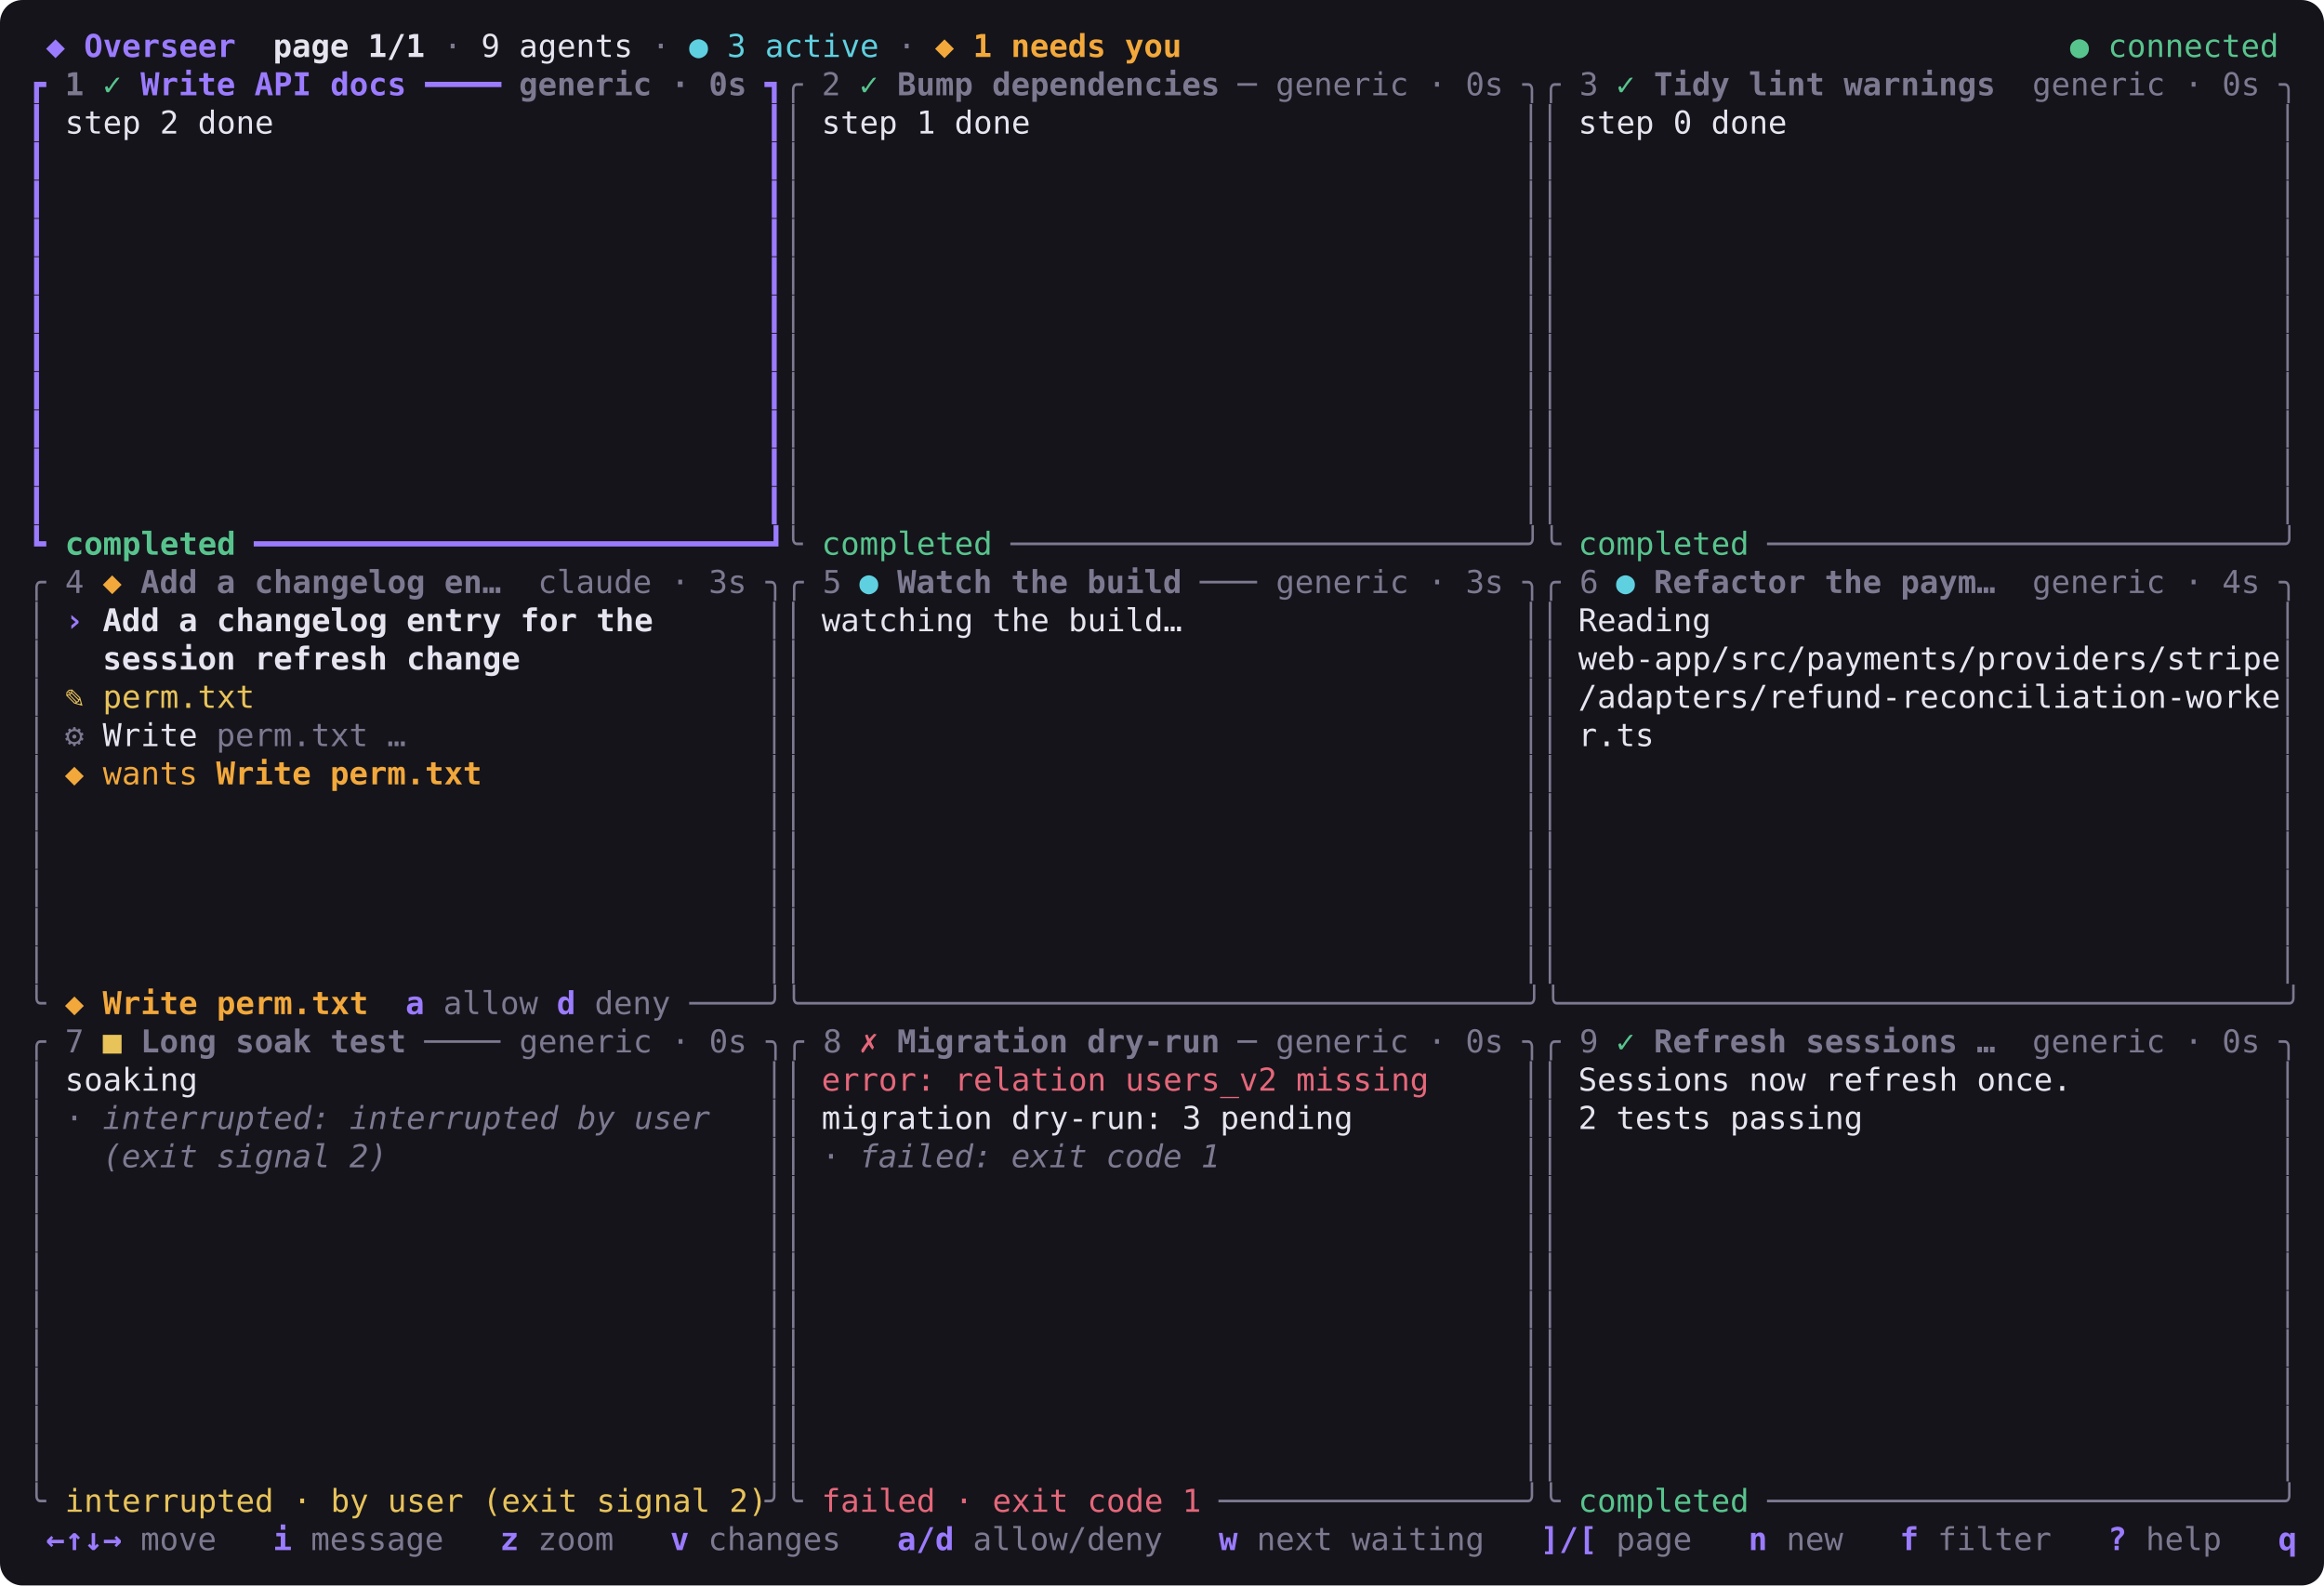
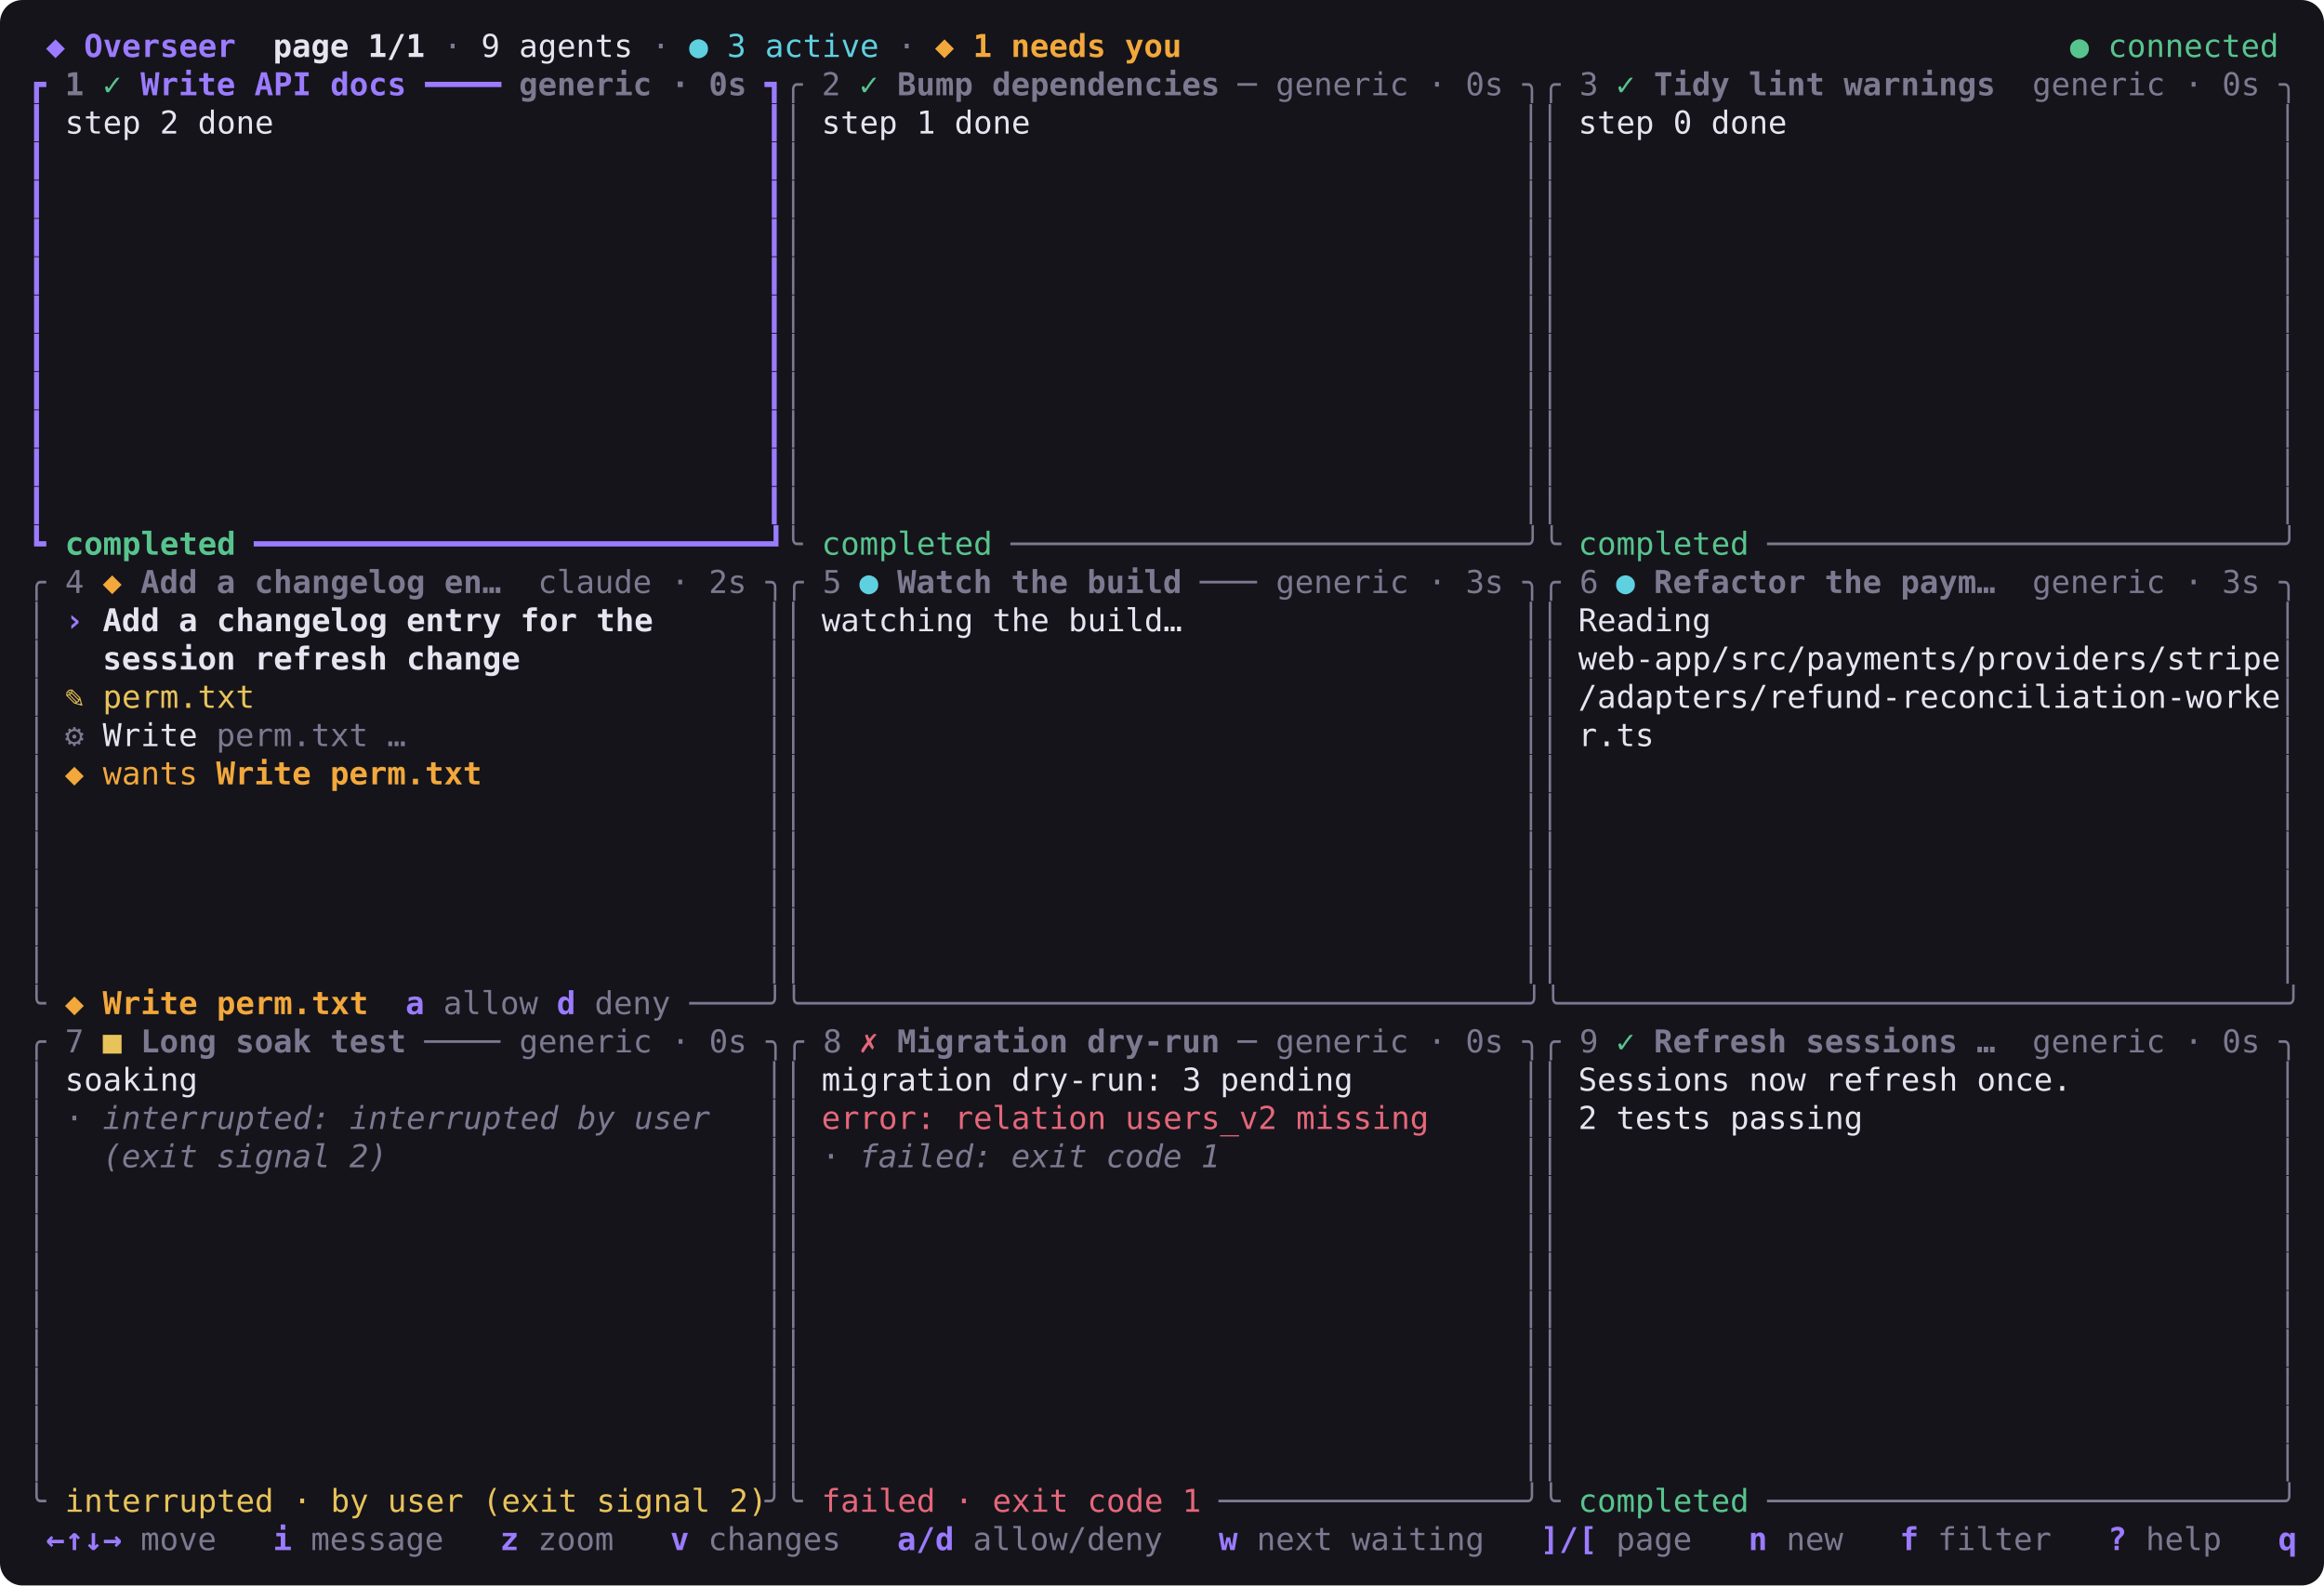
<svg xmlns="http://www.w3.org/2000/svg" width="1032" height="704" viewBox="0 0 1032 704">
  <rect width="100%" height="100%" rx="10" fill="#15141b" />
  <g font-family="ui-monospace, SFMono-Regular, Menlo, monospace" font-size="14">
    <text x="12.0" y="25.3" textLength="100.8" lengthAdjust="spacingAndGlyphs" fill="#9b7bff" font-weight="700" xml:space="preserve"> ◆ Overseer </text>
    <text x="112.8" y="25.3" textLength="84.0" lengthAdjust="spacingAndGlyphs" fill="#e6e4ef" font-weight="700" xml:space="preserve"> page 1/1 </text>
    <text x="196.8" y="25.3" textLength="16.8" lengthAdjust="spacingAndGlyphs" fill="#7d7990" xml:space="preserve">· </text>
    <text x="213.6" y="25.3" textLength="67.2" lengthAdjust="spacingAndGlyphs" fill="#e6e4ef" xml:space="preserve">9 agents</text>
    <text x="280.8" y="25.3" textLength="25.2" lengthAdjust="spacingAndGlyphs" fill="#7d7990" xml:space="preserve"> · </text>
    <text x="306.0" y="25.3" textLength="84.0" lengthAdjust="spacingAndGlyphs" fill="#5fd0e0" xml:space="preserve">● 3 active</text>
    <text x="390.0" y="25.3" textLength="25.2" lengthAdjust="spacingAndGlyphs" fill="#7d7990" xml:space="preserve"> · </text>
    <text x="415.2" y="25.3" textLength="109.2" lengthAdjust="spacingAndGlyphs" fill="#f2a83b" font-weight="700" xml:space="preserve">◆ 1 needs you</text>
    <text x="919.2" y="25.3" textLength="100.8" lengthAdjust="spacingAndGlyphs" fill="#58c48d" xml:space="preserve">● connected </text>
    <text x="12.0" y="42.3" textLength="8.4" lengthAdjust="spacingAndGlyphs" fill="#9b7bff" font-weight="700" xml:space="preserve">┏</text>
    <text x="20.4" y="42.3" textLength="25.2" lengthAdjust="spacingAndGlyphs" fill="#7d7990" font-weight="700" xml:space="preserve"> 1 </text>
    <text x="45.6" y="42.3" textLength="16.8" lengthAdjust="spacingAndGlyphs" fill="#58c48d" font-weight="700" xml:space="preserve">✓ </text>
    <text x="62.4" y="42.3" textLength="159.6" lengthAdjust="spacingAndGlyphs" fill="#9b7bff" font-weight="700" xml:space="preserve">Write API docs ━━━━</text>
    <text x="222.0" y="42.3" textLength="117.6" lengthAdjust="spacingAndGlyphs" fill="#7d7990" font-weight="700" xml:space="preserve"> generic · 0s </text>
    <text x="339.6" y="42.3" textLength="8.4" lengthAdjust="spacingAndGlyphs" fill="#9b7bff" font-weight="700" xml:space="preserve">┓</text>
    <text x="348.0" y="42.3" textLength="33.6" lengthAdjust="spacingAndGlyphs" fill="#7d7990" xml:space="preserve">╭ 2 </text>
    <text x="381.6" y="42.3" textLength="16.8" lengthAdjust="spacingAndGlyphs" fill="#58c48d" xml:space="preserve">✓ </text>
    <text x="398.4" y="42.3" textLength="142.8" lengthAdjust="spacingAndGlyphs" fill="#7d7990" font-weight="700" xml:space="preserve">Bump dependencies</text>
    <text x="541.2" y="42.3" textLength="176.4" lengthAdjust="spacingAndGlyphs" fill="#7d7990" xml:space="preserve"> ─ generic · 0s ╮╭ 3 </text>
    <text x="717.6" y="42.3" textLength="16.8" lengthAdjust="spacingAndGlyphs" fill="#58c48d" xml:space="preserve">✓ </text>
    <text x="734.4" y="42.3" textLength="151.2" lengthAdjust="spacingAndGlyphs" fill="#7d7990" font-weight="700" xml:space="preserve">Tidy lint warnings</text>
    <text x="885.6" y="42.3" textLength="134.4" lengthAdjust="spacingAndGlyphs" fill="#7d7990" xml:space="preserve">  generic · 0s ╮</text>
    <text x="12.0" y="59.3" textLength="8.4" lengthAdjust="spacingAndGlyphs" fill="#9b7bff" font-weight="700" xml:space="preserve">┃</text>
    <text x="20.4" y="59.3" textLength="319.2" lengthAdjust="spacingAndGlyphs" fill="#e6e4ef" xml:space="preserve"> step 2 done                          </text>
    <text x="339.6" y="59.3" textLength="8.4" lengthAdjust="spacingAndGlyphs" fill="#9b7bff" font-weight="700" xml:space="preserve">┃</text>
    <text x="348.0" y="59.3" textLength="8.4" lengthAdjust="spacingAndGlyphs" fill="#7d7990" xml:space="preserve">│</text>
    <text x="356.4" y="59.3" textLength="319.2" lengthAdjust="spacingAndGlyphs" fill="#e6e4ef" xml:space="preserve"> step 1 done                          </text>
    <text x="675.6" y="59.3" textLength="16.8" lengthAdjust="spacingAndGlyphs" fill="#7d7990" xml:space="preserve">││</text>
    <text x="692.4" y="59.3" textLength="319.2" lengthAdjust="spacingAndGlyphs" fill="#e6e4ef" xml:space="preserve"> step 0 done                          </text>
    <text x="1011.6" y="59.3" textLength="8.4" lengthAdjust="spacingAndGlyphs" fill="#7d7990" xml:space="preserve">│</text>
    <text x="12.0" y="76.3" textLength="8.4" lengthAdjust="spacingAndGlyphs" fill="#9b7bff" font-weight="700" xml:space="preserve">┃</text>
    <text x="339.6" y="76.3" textLength="8.4" lengthAdjust="spacingAndGlyphs" fill="#9b7bff" font-weight="700" xml:space="preserve">┃</text>
    <text x="348.0" y="76.3" textLength="8.4" lengthAdjust="spacingAndGlyphs" fill="#7d7990" xml:space="preserve">│</text>
    <text x="675.6" y="76.3" textLength="16.8" lengthAdjust="spacingAndGlyphs" fill="#7d7990" xml:space="preserve">││</text>
    <text x="1011.6" y="76.3" textLength="8.4" lengthAdjust="spacingAndGlyphs" fill="#7d7990" xml:space="preserve">│</text>
    <text x="12.0" y="93.3" textLength="8.4" lengthAdjust="spacingAndGlyphs" fill="#9b7bff" font-weight="700" xml:space="preserve">┃</text>
    <text x="339.6" y="93.3" textLength="8.4" lengthAdjust="spacingAndGlyphs" fill="#9b7bff" font-weight="700" xml:space="preserve">┃</text>
    <text x="348.0" y="93.3" textLength="8.4" lengthAdjust="spacingAndGlyphs" fill="#7d7990" xml:space="preserve">│</text>
    <text x="675.6" y="93.3" textLength="16.8" lengthAdjust="spacingAndGlyphs" fill="#7d7990" xml:space="preserve">││</text>
    <text x="1011.6" y="93.3" textLength="8.4" lengthAdjust="spacingAndGlyphs" fill="#7d7990" xml:space="preserve">│</text>
    <text x="12.0" y="110.3" textLength="8.4" lengthAdjust="spacingAndGlyphs" fill="#9b7bff" font-weight="700" xml:space="preserve">┃</text>
    <text x="339.6" y="110.3" textLength="8.4" lengthAdjust="spacingAndGlyphs" fill="#9b7bff" font-weight="700" xml:space="preserve">┃</text>
    <text x="348.0" y="110.3" textLength="8.4" lengthAdjust="spacingAndGlyphs" fill="#7d7990" xml:space="preserve">│</text>
    <text x="675.6" y="110.3" textLength="16.8" lengthAdjust="spacingAndGlyphs" fill="#7d7990" xml:space="preserve">││</text>
    <text x="1011.6" y="110.3" textLength="8.4" lengthAdjust="spacingAndGlyphs" fill="#7d7990" xml:space="preserve">│</text>
    <text x="12.0" y="127.3" textLength="8.4" lengthAdjust="spacingAndGlyphs" fill="#9b7bff" font-weight="700" xml:space="preserve">┃</text>
    <text x="339.6" y="127.3" textLength="8.4" lengthAdjust="spacingAndGlyphs" fill="#9b7bff" font-weight="700" xml:space="preserve">┃</text>
    <text x="348.0" y="127.3" textLength="8.4" lengthAdjust="spacingAndGlyphs" fill="#7d7990" xml:space="preserve">│</text>
    <text x="675.6" y="127.3" textLength="16.8" lengthAdjust="spacingAndGlyphs" fill="#7d7990" xml:space="preserve">││</text>
    <text x="1011.6" y="127.3" textLength="8.4" lengthAdjust="spacingAndGlyphs" fill="#7d7990" xml:space="preserve">│</text>
    <text x="12.0" y="144.3" textLength="8.4" lengthAdjust="spacingAndGlyphs" fill="#9b7bff" font-weight="700" xml:space="preserve">┃</text>
    <text x="339.6" y="144.3" textLength="8.4" lengthAdjust="spacingAndGlyphs" fill="#9b7bff" font-weight="700" xml:space="preserve">┃</text>
    <text x="348.0" y="144.3" textLength="8.4" lengthAdjust="spacingAndGlyphs" fill="#7d7990" xml:space="preserve">│</text>
    <text x="675.6" y="144.3" textLength="16.8" lengthAdjust="spacingAndGlyphs" fill="#7d7990" xml:space="preserve">││</text>
    <text x="1011.6" y="144.3" textLength="8.4" lengthAdjust="spacingAndGlyphs" fill="#7d7990" xml:space="preserve">│</text>
    <text x="12.0" y="161.3" textLength="8.4" lengthAdjust="spacingAndGlyphs" fill="#9b7bff" font-weight="700" xml:space="preserve">┃</text>
    <text x="339.6" y="161.3" textLength="8.4" lengthAdjust="spacingAndGlyphs" fill="#9b7bff" font-weight="700" xml:space="preserve">┃</text>
    <text x="348.0" y="161.3" textLength="8.4" lengthAdjust="spacingAndGlyphs" fill="#7d7990" xml:space="preserve">│</text>
    <text x="675.6" y="161.3" textLength="16.8" lengthAdjust="spacingAndGlyphs" fill="#7d7990" xml:space="preserve">││</text>
    <text x="1011.6" y="161.3" textLength="8.4" lengthAdjust="spacingAndGlyphs" fill="#7d7990" xml:space="preserve">│</text>
    <text x="12.0" y="178.3" textLength="8.4" lengthAdjust="spacingAndGlyphs" fill="#9b7bff" font-weight="700" xml:space="preserve">┃</text>
    <text x="339.6" y="178.3" textLength="8.4" lengthAdjust="spacingAndGlyphs" fill="#9b7bff" font-weight="700" xml:space="preserve">┃</text>
    <text x="348.0" y="178.3" textLength="8.4" lengthAdjust="spacingAndGlyphs" fill="#7d7990" xml:space="preserve">│</text>
    <text x="675.6" y="178.3" textLength="16.8" lengthAdjust="spacingAndGlyphs" fill="#7d7990" xml:space="preserve">││</text>
    <text x="1011.6" y="178.3" textLength="8.4" lengthAdjust="spacingAndGlyphs" fill="#7d7990" xml:space="preserve">│</text>
    <text x="12.0" y="195.3" textLength="8.4" lengthAdjust="spacingAndGlyphs" fill="#9b7bff" font-weight="700" xml:space="preserve">┃</text>
    <text x="339.6" y="195.3" textLength="8.4" lengthAdjust="spacingAndGlyphs" fill="#9b7bff" font-weight="700" xml:space="preserve">┃</text>
    <text x="348.0" y="195.3" textLength="8.4" lengthAdjust="spacingAndGlyphs" fill="#7d7990" xml:space="preserve">│</text>
    <text x="675.6" y="195.3" textLength="16.8" lengthAdjust="spacingAndGlyphs" fill="#7d7990" xml:space="preserve">││</text>
    <text x="1011.6" y="195.3" textLength="8.4" lengthAdjust="spacingAndGlyphs" fill="#7d7990" xml:space="preserve">│</text>
    <text x="12.0" y="212.3" textLength="8.4" lengthAdjust="spacingAndGlyphs" fill="#9b7bff" font-weight="700" xml:space="preserve">┃</text>
    <text x="339.6" y="212.3" textLength="8.4" lengthAdjust="spacingAndGlyphs" fill="#9b7bff" font-weight="700" xml:space="preserve">┃</text>
    <text x="348.0" y="212.3" textLength="8.4" lengthAdjust="spacingAndGlyphs" fill="#7d7990" xml:space="preserve">│</text>
    <text x="675.6" y="212.3" textLength="16.8" lengthAdjust="spacingAndGlyphs" fill="#7d7990" xml:space="preserve">││</text>
    <text x="1011.6" y="212.3" textLength="8.4" lengthAdjust="spacingAndGlyphs" fill="#7d7990" xml:space="preserve">│</text>
    <text x="12.0" y="229.3" textLength="8.4" lengthAdjust="spacingAndGlyphs" fill="#9b7bff" font-weight="700" xml:space="preserve">┃</text>
    <text x="339.6" y="229.3" textLength="8.4" lengthAdjust="spacingAndGlyphs" fill="#9b7bff" font-weight="700" xml:space="preserve">┃</text>
    <text x="348.0" y="229.3" textLength="8.4" lengthAdjust="spacingAndGlyphs" fill="#7d7990" xml:space="preserve">│</text>
    <text x="675.6" y="229.3" textLength="16.8" lengthAdjust="spacingAndGlyphs" fill="#7d7990" xml:space="preserve">││</text>
    <text x="1011.6" y="229.3" textLength="8.4" lengthAdjust="spacingAndGlyphs" fill="#7d7990" xml:space="preserve">│</text>
    <text x="12.0" y="246.3" textLength="8.4" lengthAdjust="spacingAndGlyphs" fill="#9b7bff" font-weight="700" xml:space="preserve">┗</text>
    <text x="20.4" y="246.3" textLength="92.4" lengthAdjust="spacingAndGlyphs" fill="#58c48d" font-weight="700" xml:space="preserve"> completed </text>
    <text x="112.8" y="246.3" textLength="235.2" lengthAdjust="spacingAndGlyphs" fill="#9b7bff" font-weight="700" xml:space="preserve">━━━━━━━━━━━━━━━━━━━━━━━━━━━┛</text>
    <text x="348.0" y="246.3" textLength="8.4" lengthAdjust="spacingAndGlyphs" fill="#7d7990" xml:space="preserve">╰</text>
    <text x="356.4" y="246.3" textLength="92.4" lengthAdjust="spacingAndGlyphs" fill="#58c48d" xml:space="preserve"> completed </text>
    <text x="448.8" y="246.3" textLength="243.6" lengthAdjust="spacingAndGlyphs" fill="#7d7990" xml:space="preserve">───────────────────────────╯╰</text>
    <text x="692.4" y="246.3" textLength="92.4" lengthAdjust="spacingAndGlyphs" fill="#58c48d" xml:space="preserve"> completed </text>
    <text x="784.8" y="246.3" textLength="235.2" lengthAdjust="spacingAndGlyphs" fill="#7d7990" xml:space="preserve">───────────────────────────╯</text>
    <text x="12.0" y="263.3" textLength="33.6" lengthAdjust="spacingAndGlyphs" fill="#7d7990" xml:space="preserve">╭ 4 </text>
    <text x="45.6" y="263.3" textLength="16.8" lengthAdjust="spacingAndGlyphs" fill="#f2a83b" xml:space="preserve">◆ </text>
    <text x="62.4" y="263.3" textLength="159.6" lengthAdjust="spacingAndGlyphs" fill="#7d7990" font-weight="700" xml:space="preserve">Add a changelog en…</text>
-     <text x="222.0" y="263.3" textLength="159.6" lengthAdjust="spacingAndGlyphs" fill="#7d7990" xml:space="preserve">  claude · 3s ╮╭ 5 </text>
+     <text x="222.0" y="263.3" textLength="159.6" lengthAdjust="spacingAndGlyphs" fill="#7d7990" xml:space="preserve">  claude · 2s ╮╭ 5 </text>
    <text x="381.6" y="263.3" textLength="16.8" lengthAdjust="spacingAndGlyphs" fill="#5fd0e0" xml:space="preserve">● </text>
    <text x="398.4" y="263.3" textLength="126.0" lengthAdjust="spacingAndGlyphs" fill="#7d7990" font-weight="700" xml:space="preserve">Watch the build</text>
    <text x="524.4" y="263.3" textLength="193.2" lengthAdjust="spacingAndGlyphs" fill="#7d7990" xml:space="preserve"> ─── generic · 3s ╮╭ 6 </text>
    <text x="717.6" y="263.3" textLength="16.8" lengthAdjust="spacingAndGlyphs" fill="#5fd0e0" xml:space="preserve">● </text>
    <text x="734.4" y="263.3" textLength="151.2" lengthAdjust="spacingAndGlyphs" fill="#7d7990" font-weight="700" xml:space="preserve">Refactor the paym…</text>
-     <text x="885.6" y="263.3" textLength="134.4" lengthAdjust="spacingAndGlyphs" fill="#7d7990" xml:space="preserve">  generic · 4s ╮</text>
+     <text x="885.6" y="263.3" textLength="134.4" lengthAdjust="spacingAndGlyphs" fill="#7d7990" xml:space="preserve">  generic · 3s ╮</text>
    <text x="12.0" y="280.3" textLength="8.4" lengthAdjust="spacingAndGlyphs" fill="#7d7990" xml:space="preserve">│</text>
    <text x="28.8" y="280.3" textLength="16.8" lengthAdjust="spacingAndGlyphs" fill="#9b7bff" font-weight="700" xml:space="preserve">› </text>
    <text x="45.6" y="280.3" textLength="252.0" lengthAdjust="spacingAndGlyphs" fill="#e6e4ef" font-weight="700" xml:space="preserve">Add a changelog entry for the </text>
    <text x="339.6" y="280.3" textLength="16.8" lengthAdjust="spacingAndGlyphs" fill="#7d7990" xml:space="preserve">││</text>
    <text x="356.4" y="280.3" textLength="319.2" lengthAdjust="spacingAndGlyphs" fill="#e6e4ef" xml:space="preserve"> watching the build…                  </text>
    <text x="675.6" y="280.3" textLength="16.8" lengthAdjust="spacingAndGlyphs" fill="#7d7990" xml:space="preserve">││</text>
    <text x="692.4" y="280.3" textLength="319.2" lengthAdjust="spacingAndGlyphs" fill="#e6e4ef" xml:space="preserve"> Reading                              </text>
    <text x="1011.6" y="280.3" textLength="8.4" lengthAdjust="spacingAndGlyphs" fill="#7d7990" xml:space="preserve">│</text>
    <text x="12.0" y="297.3" textLength="8.4" lengthAdjust="spacingAndGlyphs" fill="#7d7990" xml:space="preserve">│</text>
    <text x="45.6" y="297.3" textLength="184.8" lengthAdjust="spacingAndGlyphs" fill="#e6e4ef" font-weight="700" xml:space="preserve">session refresh change</text>
    <text x="339.6" y="297.3" textLength="16.8" lengthAdjust="spacingAndGlyphs" fill="#7d7990" xml:space="preserve">││</text>
    <text x="675.6" y="297.3" textLength="16.8" lengthAdjust="spacingAndGlyphs" fill="#7d7990" xml:space="preserve">││</text>
    <text x="692.4" y="297.3" textLength="319.2" lengthAdjust="spacingAndGlyphs" fill="#e6e4ef" xml:space="preserve"> web-app/src/payments/providers/stripe</text>
    <text x="1011.6" y="297.3" textLength="8.4" lengthAdjust="spacingAndGlyphs" fill="#7d7990" xml:space="preserve">│</text>
    <text x="12.0" y="314.3" textLength="8.4" lengthAdjust="spacingAndGlyphs" fill="#7d7990" xml:space="preserve">│</text>
    <text x="28.8" y="314.3" textLength="84.0" lengthAdjust="spacingAndGlyphs" fill="#e8c35a" xml:space="preserve">✎ perm.txt</text>
    <text x="339.6" y="314.3" textLength="16.8" lengthAdjust="spacingAndGlyphs" fill="#7d7990" xml:space="preserve">││</text>
    <text x="675.6" y="314.3" textLength="16.8" lengthAdjust="spacingAndGlyphs" fill="#7d7990" xml:space="preserve">││</text>
    <text x="692.4" y="314.3" textLength="319.2" lengthAdjust="spacingAndGlyphs" fill="#e6e4ef" xml:space="preserve"> /adapters/refund-reconciliation-worke</text>
    <text x="1011.6" y="314.3" textLength="8.4" lengthAdjust="spacingAndGlyphs" fill="#7d7990" xml:space="preserve">│</text>
    <text x="12.0" y="331.3" textLength="8.4" lengthAdjust="spacingAndGlyphs" fill="#7d7990" xml:space="preserve">│</text>
    <text x="28.8" y="331.3" textLength="16.8" lengthAdjust="spacingAndGlyphs" fill="#7d7990" xml:space="preserve">⚙ </text>
    <text x="45.6" y="331.3" textLength="42.0" lengthAdjust="spacingAndGlyphs" fill="#e6e4ef" xml:space="preserve">Write</text>
    <text x="87.6" y="331.3" textLength="92.4" lengthAdjust="spacingAndGlyphs" fill="#7d7990" xml:space="preserve"> perm.txt …</text>
    <text x="339.6" y="331.3" textLength="16.8" lengthAdjust="spacingAndGlyphs" fill="#7d7990" xml:space="preserve">││</text>
    <text x="675.6" y="331.3" textLength="16.8" lengthAdjust="spacingAndGlyphs" fill="#7d7990" xml:space="preserve">││</text>
    <text x="692.4" y="331.3" textLength="319.2" lengthAdjust="spacingAndGlyphs" fill="#e6e4ef" xml:space="preserve"> r.ts                                 </text>
    <text x="1011.6" y="331.3" textLength="8.4" lengthAdjust="spacingAndGlyphs" fill="#7d7990" xml:space="preserve">│</text>
    <text x="12.0" y="348.3" textLength="8.4" lengthAdjust="spacingAndGlyphs" fill="#7d7990" xml:space="preserve">│</text>
    <text x="28.8" y="348.3" textLength="67.2" lengthAdjust="spacingAndGlyphs" fill="#f2a83b" xml:space="preserve">◆ wants </text>
    <text x="96.0" y="348.3" textLength="117.6" lengthAdjust="spacingAndGlyphs" fill="#f2a83b" font-weight="700" xml:space="preserve">Write perm.txt</text>
    <text x="339.6" y="348.3" textLength="16.8" lengthAdjust="spacingAndGlyphs" fill="#7d7990" xml:space="preserve">││</text>
    <text x="675.6" y="348.3" textLength="16.8" lengthAdjust="spacingAndGlyphs" fill="#7d7990" xml:space="preserve">││</text>
    <text x="1011.6" y="348.3" textLength="8.4" lengthAdjust="spacingAndGlyphs" fill="#7d7990" xml:space="preserve">│</text>
    <text x="12.0" y="365.3" textLength="8.4" lengthAdjust="spacingAndGlyphs" fill="#7d7990" xml:space="preserve">│</text>
    <text x="339.6" y="365.3" textLength="16.8" lengthAdjust="spacingAndGlyphs" fill="#7d7990" xml:space="preserve">││</text>
    <text x="675.6" y="365.3" textLength="16.8" lengthAdjust="spacingAndGlyphs" fill="#7d7990" xml:space="preserve">││</text>
    <text x="1011.6" y="365.3" textLength="8.4" lengthAdjust="spacingAndGlyphs" fill="#7d7990" xml:space="preserve">│</text>
    <text x="12.0" y="382.3" textLength="8.4" lengthAdjust="spacingAndGlyphs" fill="#7d7990" xml:space="preserve">│</text>
    <text x="339.6" y="382.3" textLength="16.8" lengthAdjust="spacingAndGlyphs" fill="#7d7990" xml:space="preserve">││</text>
    <text x="675.6" y="382.3" textLength="16.8" lengthAdjust="spacingAndGlyphs" fill="#7d7990" xml:space="preserve">││</text>
    <text x="1011.6" y="382.3" textLength="8.4" lengthAdjust="spacingAndGlyphs" fill="#7d7990" xml:space="preserve">│</text>
    <text x="12.0" y="399.3" textLength="8.4" lengthAdjust="spacingAndGlyphs" fill="#7d7990" xml:space="preserve">│</text>
    <text x="339.6" y="399.3" textLength="16.8" lengthAdjust="spacingAndGlyphs" fill="#7d7990" xml:space="preserve">││</text>
    <text x="675.6" y="399.3" textLength="16.8" lengthAdjust="spacingAndGlyphs" fill="#7d7990" xml:space="preserve">││</text>
    <text x="1011.6" y="399.3" textLength="8.4" lengthAdjust="spacingAndGlyphs" fill="#7d7990" xml:space="preserve">│</text>
    <text x="12.0" y="416.3" textLength="8.4" lengthAdjust="spacingAndGlyphs" fill="#7d7990" xml:space="preserve">│</text>
    <text x="339.6" y="416.3" textLength="16.8" lengthAdjust="spacingAndGlyphs" fill="#7d7990" xml:space="preserve">││</text>
    <text x="675.6" y="416.3" textLength="16.8" lengthAdjust="spacingAndGlyphs" fill="#7d7990" xml:space="preserve">││</text>
    <text x="1011.6" y="416.3" textLength="8.4" lengthAdjust="spacingAndGlyphs" fill="#7d7990" xml:space="preserve">│</text>
    <text x="12.0" y="433.3" textLength="8.4" lengthAdjust="spacingAndGlyphs" fill="#7d7990" xml:space="preserve">│</text>
    <text x="339.6" y="433.3" textLength="16.8" lengthAdjust="spacingAndGlyphs" fill="#7d7990" xml:space="preserve">││</text>
    <text x="675.6" y="433.3" textLength="16.8" lengthAdjust="spacingAndGlyphs" fill="#7d7990" xml:space="preserve">││</text>
    <text x="1011.6" y="433.3" textLength="8.4" lengthAdjust="spacingAndGlyphs" fill="#7d7990" xml:space="preserve">│</text>
    <text x="12.0" y="450.3" textLength="8.4" lengthAdjust="spacingAndGlyphs" fill="#7d7990" xml:space="preserve">╰</text>
    <text x="20.4" y="450.3" textLength="25.2" lengthAdjust="spacingAndGlyphs" fill="#f2a83b" xml:space="preserve"> ◆ </text>
    <text x="45.6" y="450.3" textLength="117.6" lengthAdjust="spacingAndGlyphs" fill="#f2a83b" font-weight="700" xml:space="preserve">Write perm.txt</text>
    <text x="163.2" y="450.3" textLength="25.2" lengthAdjust="spacingAndGlyphs" fill="#9b7bff" font-weight="700" xml:space="preserve">  a</text>
    <text x="188.4" y="450.3" textLength="58.8" lengthAdjust="spacingAndGlyphs" fill="#7d7990" xml:space="preserve"> allow </text>
    <text x="247.2" y="450.3" textLength="8.4" lengthAdjust="spacingAndGlyphs" fill="#9b7bff" font-weight="700" xml:space="preserve">d</text>
    <text x="255.6" y="450.3" textLength="764.4" lengthAdjust="spacingAndGlyphs" fill="#7d7990" xml:space="preserve"> deny ────╯╰──────────────────────────────────────╯╰──────────────────────────────────────╯</text>
    <text x="12.0" y="467.3" textLength="33.6" lengthAdjust="spacingAndGlyphs" fill="#7d7990" xml:space="preserve">╭ 7 </text>
    <text x="45.6" y="467.3" textLength="16.8" lengthAdjust="spacingAndGlyphs" fill="#e8c35a" xml:space="preserve">■ </text>
    <text x="62.4" y="467.3" textLength="117.6" lengthAdjust="spacingAndGlyphs" fill="#7d7990" font-weight="700" xml:space="preserve">Long soak test</text>
    <text x="180.0" y="467.3" textLength="201.6" lengthAdjust="spacingAndGlyphs" fill="#7d7990" xml:space="preserve"> ──── generic · 0s ╮╭ 8 </text>
    <text x="381.6" y="467.3" textLength="16.8" lengthAdjust="spacingAndGlyphs" fill="#e5677a" xml:space="preserve">✗ </text>
    <text x="398.4" y="467.3" textLength="142.8" lengthAdjust="spacingAndGlyphs" fill="#7d7990" font-weight="700" xml:space="preserve">Migration dry-run</text>
    <text x="541.2" y="467.3" textLength="176.4" lengthAdjust="spacingAndGlyphs" fill="#7d7990" xml:space="preserve"> ─ generic · 0s ╮╭ 9 </text>
    <text x="717.6" y="467.3" textLength="16.8" lengthAdjust="spacingAndGlyphs" fill="#58c48d" xml:space="preserve">✓ </text>
    <text x="734.4" y="467.3" textLength="151.2" lengthAdjust="spacingAndGlyphs" fill="#7d7990" font-weight="700" xml:space="preserve">Refresh sessions …</text>
    <text x="885.6" y="467.3" textLength="134.4" lengthAdjust="spacingAndGlyphs" fill="#7d7990" xml:space="preserve">  generic · 0s ╮</text>
    <text x="12.0" y="484.3" textLength="8.4" lengthAdjust="spacingAndGlyphs" fill="#7d7990" xml:space="preserve">│</text>
    <text x="20.4" y="484.3" textLength="319.2" lengthAdjust="spacingAndGlyphs" fill="#e6e4ef" xml:space="preserve"> soaking                              </text>
    <text x="339.6" y="484.3" textLength="16.8" lengthAdjust="spacingAndGlyphs" fill="#7d7990" xml:space="preserve">││</text>
-     <text x="364.8" y="484.3" textLength="268.8" lengthAdjust="spacingAndGlyphs" fill="#e5677a" xml:space="preserve">error: relation users_v2 missing</text>
+     <text x="356.4" y="484.3" textLength="319.2" lengthAdjust="spacingAndGlyphs" fill="#e6e4ef" xml:space="preserve"> migration dry-run: 3 pending         </text>
    <text x="675.6" y="484.3" textLength="16.8" lengthAdjust="spacingAndGlyphs" fill="#7d7990" xml:space="preserve">││</text>
    <text x="692.4" y="484.3" textLength="319.2" lengthAdjust="spacingAndGlyphs" fill="#e6e4ef" xml:space="preserve"> Sessions now refresh once.           </text>
    <text x="1011.6" y="484.3" textLength="8.4" lengthAdjust="spacingAndGlyphs" fill="#7d7990" xml:space="preserve">│</text>
    <text x="12.0" y="501.3" textLength="8.4" lengthAdjust="spacingAndGlyphs" fill="#7d7990" xml:space="preserve">│</text>
    <text x="28.8" y="501.3" textLength="16.8" lengthAdjust="spacingAndGlyphs" fill="#7d7990" xml:space="preserve">· </text>
    <text x="45.6" y="501.3" textLength="277.2" lengthAdjust="spacingAndGlyphs" fill="#7d7990" font-style="italic" xml:space="preserve">interrupted: interrupted by user </text>
    <text x="339.6" y="501.3" textLength="16.8" lengthAdjust="spacingAndGlyphs" fill="#7d7990" xml:space="preserve">││</text>
-     <text x="356.4" y="501.3" textLength="319.2" lengthAdjust="spacingAndGlyphs" fill="#e6e4ef" xml:space="preserve"> migration dry-run: 3 pending         </text>
+     <text x="364.8" y="501.3" textLength="268.8" lengthAdjust="spacingAndGlyphs" fill="#e5677a" xml:space="preserve">error: relation users_v2 missing</text>
    <text x="675.6" y="501.3" textLength="16.8" lengthAdjust="spacingAndGlyphs" fill="#7d7990" xml:space="preserve">││</text>
    <text x="692.4" y="501.3" textLength="319.2" lengthAdjust="spacingAndGlyphs" fill="#e6e4ef" xml:space="preserve"> 2 tests passing                      </text>
    <text x="1011.6" y="501.3" textLength="8.4" lengthAdjust="spacingAndGlyphs" fill="#7d7990" xml:space="preserve">│</text>
    <text x="12.0" y="518.3" textLength="8.4" lengthAdjust="spacingAndGlyphs" fill="#7d7990" xml:space="preserve">│</text>
    <text x="45.6" y="518.3" textLength="126.0" lengthAdjust="spacingAndGlyphs" fill="#7d7990" font-style="italic" xml:space="preserve">(exit signal 2)</text>
    <text x="339.6" y="518.3" textLength="16.8" lengthAdjust="spacingAndGlyphs" fill="#7d7990" xml:space="preserve">││</text>
    <text x="364.8" y="518.3" textLength="16.8" lengthAdjust="spacingAndGlyphs" fill="#7d7990" xml:space="preserve">· </text>
    <text x="381.6" y="518.3" textLength="159.6" lengthAdjust="spacingAndGlyphs" fill="#7d7990" font-style="italic" xml:space="preserve">failed: exit code 1</text>
    <text x="675.6" y="518.3" textLength="16.8" lengthAdjust="spacingAndGlyphs" fill="#7d7990" xml:space="preserve">││</text>
    <text x="1011.6" y="518.3" textLength="8.4" lengthAdjust="spacingAndGlyphs" fill="#7d7990" xml:space="preserve">│</text>
    <text x="12.0" y="535.3" textLength="8.4" lengthAdjust="spacingAndGlyphs" fill="#7d7990" xml:space="preserve">│</text>
    <text x="339.6" y="535.3" textLength="16.8" lengthAdjust="spacingAndGlyphs" fill="#7d7990" xml:space="preserve">││</text>
    <text x="675.6" y="535.3" textLength="16.8" lengthAdjust="spacingAndGlyphs" fill="#7d7990" xml:space="preserve">││</text>
    <text x="1011.6" y="535.3" textLength="8.4" lengthAdjust="spacingAndGlyphs" fill="#7d7990" xml:space="preserve">│</text>
    <text x="12.0" y="552.3" textLength="8.4" lengthAdjust="spacingAndGlyphs" fill="#7d7990" xml:space="preserve">│</text>
    <text x="339.6" y="552.3" textLength="16.8" lengthAdjust="spacingAndGlyphs" fill="#7d7990" xml:space="preserve">││</text>
    <text x="675.6" y="552.3" textLength="16.8" lengthAdjust="spacingAndGlyphs" fill="#7d7990" xml:space="preserve">││</text>
    <text x="1011.6" y="552.3" textLength="8.4" lengthAdjust="spacingAndGlyphs" fill="#7d7990" xml:space="preserve">│</text>
    <text x="12.0" y="569.3" textLength="8.4" lengthAdjust="spacingAndGlyphs" fill="#7d7990" xml:space="preserve">│</text>
    <text x="339.6" y="569.3" textLength="16.8" lengthAdjust="spacingAndGlyphs" fill="#7d7990" xml:space="preserve">││</text>
    <text x="675.6" y="569.3" textLength="16.8" lengthAdjust="spacingAndGlyphs" fill="#7d7990" xml:space="preserve">││</text>
    <text x="1011.6" y="569.3" textLength="8.4" lengthAdjust="spacingAndGlyphs" fill="#7d7990" xml:space="preserve">│</text>
    <text x="12.0" y="586.3" textLength="8.4" lengthAdjust="spacingAndGlyphs" fill="#7d7990" xml:space="preserve">│</text>
    <text x="339.6" y="586.3" textLength="16.8" lengthAdjust="spacingAndGlyphs" fill="#7d7990" xml:space="preserve">││</text>
    <text x="675.6" y="586.3" textLength="16.8" lengthAdjust="spacingAndGlyphs" fill="#7d7990" xml:space="preserve">││</text>
    <text x="1011.6" y="586.3" textLength="8.4" lengthAdjust="spacingAndGlyphs" fill="#7d7990" xml:space="preserve">│</text>
    <text x="12.0" y="603.3" textLength="8.4" lengthAdjust="spacingAndGlyphs" fill="#7d7990" xml:space="preserve">│</text>
    <text x="339.6" y="603.3" textLength="16.8" lengthAdjust="spacingAndGlyphs" fill="#7d7990" xml:space="preserve">││</text>
    <text x="675.6" y="603.3" textLength="16.8" lengthAdjust="spacingAndGlyphs" fill="#7d7990" xml:space="preserve">││</text>
    <text x="1011.6" y="603.3" textLength="8.4" lengthAdjust="spacingAndGlyphs" fill="#7d7990" xml:space="preserve">│</text>
    <text x="12.0" y="620.3" textLength="8.4" lengthAdjust="spacingAndGlyphs" fill="#7d7990" xml:space="preserve">│</text>
    <text x="339.6" y="620.3" textLength="16.8" lengthAdjust="spacingAndGlyphs" fill="#7d7990" xml:space="preserve">││</text>
    <text x="675.6" y="620.3" textLength="16.8" lengthAdjust="spacingAndGlyphs" fill="#7d7990" xml:space="preserve">││</text>
    <text x="1011.6" y="620.3" textLength="8.4" lengthAdjust="spacingAndGlyphs" fill="#7d7990" xml:space="preserve">│</text>
    <text x="12.0" y="637.3" textLength="8.4" lengthAdjust="spacingAndGlyphs" fill="#7d7990" xml:space="preserve">│</text>
    <text x="339.6" y="637.3" textLength="16.8" lengthAdjust="spacingAndGlyphs" fill="#7d7990" xml:space="preserve">││</text>
    <text x="675.6" y="637.3" textLength="16.8" lengthAdjust="spacingAndGlyphs" fill="#7d7990" xml:space="preserve">││</text>
    <text x="1011.6" y="637.3" textLength="8.4" lengthAdjust="spacingAndGlyphs" fill="#7d7990" xml:space="preserve">│</text>
    <text x="12.0" y="654.3" textLength="8.4" lengthAdjust="spacingAndGlyphs" fill="#7d7990" xml:space="preserve">│</text>
    <text x="339.6" y="654.3" textLength="16.8" lengthAdjust="spacingAndGlyphs" fill="#7d7990" xml:space="preserve">││</text>
    <text x="675.6" y="654.3" textLength="16.8" lengthAdjust="spacingAndGlyphs" fill="#7d7990" xml:space="preserve">││</text>
    <text x="1011.6" y="654.3" textLength="8.4" lengthAdjust="spacingAndGlyphs" fill="#7d7990" xml:space="preserve">│</text>
    <text x="12.0" y="671.3" textLength="8.4" lengthAdjust="spacingAndGlyphs" fill="#7d7990" xml:space="preserve">╰</text>
    <text x="20.4" y="671.3" textLength="319.2" lengthAdjust="spacingAndGlyphs" fill="#e8c35a" xml:space="preserve"> interrupted · by user (exit signal 2)</text>
    <text x="339.6" y="671.3" textLength="16.8" lengthAdjust="spacingAndGlyphs" fill="#7d7990" xml:space="preserve">╯╰</text>
    <text x="356.4" y="671.3" textLength="184.8" lengthAdjust="spacingAndGlyphs" fill="#e5677a" xml:space="preserve"> failed · exit code 1 </text>
    <text x="541.2" y="671.3" textLength="151.2" lengthAdjust="spacingAndGlyphs" fill="#7d7990" xml:space="preserve">────────────────╯╰</text>
    <text x="692.4" y="671.3" textLength="92.4" lengthAdjust="spacingAndGlyphs" fill="#58c48d" xml:space="preserve"> completed </text>
    <text x="784.8" y="671.3" textLength="235.2" lengthAdjust="spacingAndGlyphs" fill="#7d7990" xml:space="preserve">───────────────────────────╯</text>
    <text x="20.4" y="688.3" textLength="33.6" lengthAdjust="spacingAndGlyphs" fill="#9b7bff" font-weight="700" xml:space="preserve">←↑↓→</text>
    <text x="54.0" y="688.3" textLength="67.2" lengthAdjust="spacingAndGlyphs" fill="#7d7990" xml:space="preserve"> move   </text>
    <text x="121.2" y="688.3" textLength="8.4" lengthAdjust="spacingAndGlyphs" fill="#9b7bff" font-weight="700" xml:space="preserve">i</text>
    <text x="129.6" y="688.3" textLength="92.4" lengthAdjust="spacingAndGlyphs" fill="#7d7990" xml:space="preserve"> message   </text>
    <text x="222.0" y="688.3" textLength="8.4" lengthAdjust="spacingAndGlyphs" fill="#9b7bff" font-weight="700" xml:space="preserve">z</text>
    <text x="230.4" y="688.3" textLength="67.2" lengthAdjust="spacingAndGlyphs" fill="#7d7990" xml:space="preserve"> zoom   </text>
    <text x="297.6" y="688.3" textLength="8.4" lengthAdjust="spacingAndGlyphs" fill="#9b7bff" font-weight="700" xml:space="preserve">v</text>
    <text x="306.0" y="688.3" textLength="92.4" lengthAdjust="spacingAndGlyphs" fill="#7d7990" xml:space="preserve"> changes   </text>
    <text x="398.4" y="688.3" textLength="25.2" lengthAdjust="spacingAndGlyphs" fill="#9b7bff" font-weight="700" xml:space="preserve">a/d</text>
    <text x="423.6" y="688.3" textLength="117.6" lengthAdjust="spacingAndGlyphs" fill="#7d7990" xml:space="preserve"> allow/deny   </text>
    <text x="541.2" y="688.3" textLength="8.4" lengthAdjust="spacingAndGlyphs" fill="#9b7bff" font-weight="700" xml:space="preserve">w</text>
    <text x="549.6" y="688.3" textLength="134.4" lengthAdjust="spacingAndGlyphs" fill="#7d7990" xml:space="preserve"> next waiting   </text>
    <text x="684.0" y="688.3" textLength="25.2" lengthAdjust="spacingAndGlyphs" fill="#9b7bff" font-weight="700" xml:space="preserve">]/[</text>
    <text x="709.2" y="688.3" textLength="67.2" lengthAdjust="spacingAndGlyphs" fill="#7d7990" xml:space="preserve"> page   </text>
    <text x="776.4" y="688.3" textLength="8.4" lengthAdjust="spacingAndGlyphs" fill="#9b7bff" font-weight="700" xml:space="preserve">n</text>
    <text x="784.8" y="688.3" textLength="58.8" lengthAdjust="spacingAndGlyphs" fill="#7d7990" xml:space="preserve"> new   </text>
    <text x="843.6" y="688.3" textLength="8.4" lengthAdjust="spacingAndGlyphs" fill="#9b7bff" font-weight="700" xml:space="preserve">f</text>
    <text x="852.0" y="688.3" textLength="84.0" lengthAdjust="spacingAndGlyphs" fill="#7d7990" xml:space="preserve"> filter   </text>
    <text x="936.0" y="688.3" textLength="8.4" lengthAdjust="spacingAndGlyphs" fill="#9b7bff" font-weight="700" xml:space="preserve">?</text>
    <text x="944.4" y="688.3" textLength="67.2" lengthAdjust="spacingAndGlyphs" fill="#7d7990" xml:space="preserve"> help   </text>
    <text x="1011.6" y="688.3" textLength="8.4" lengthAdjust="spacingAndGlyphs" fill="#9b7bff" font-weight="700" xml:space="preserve">q</text>
  </g>
</svg>
